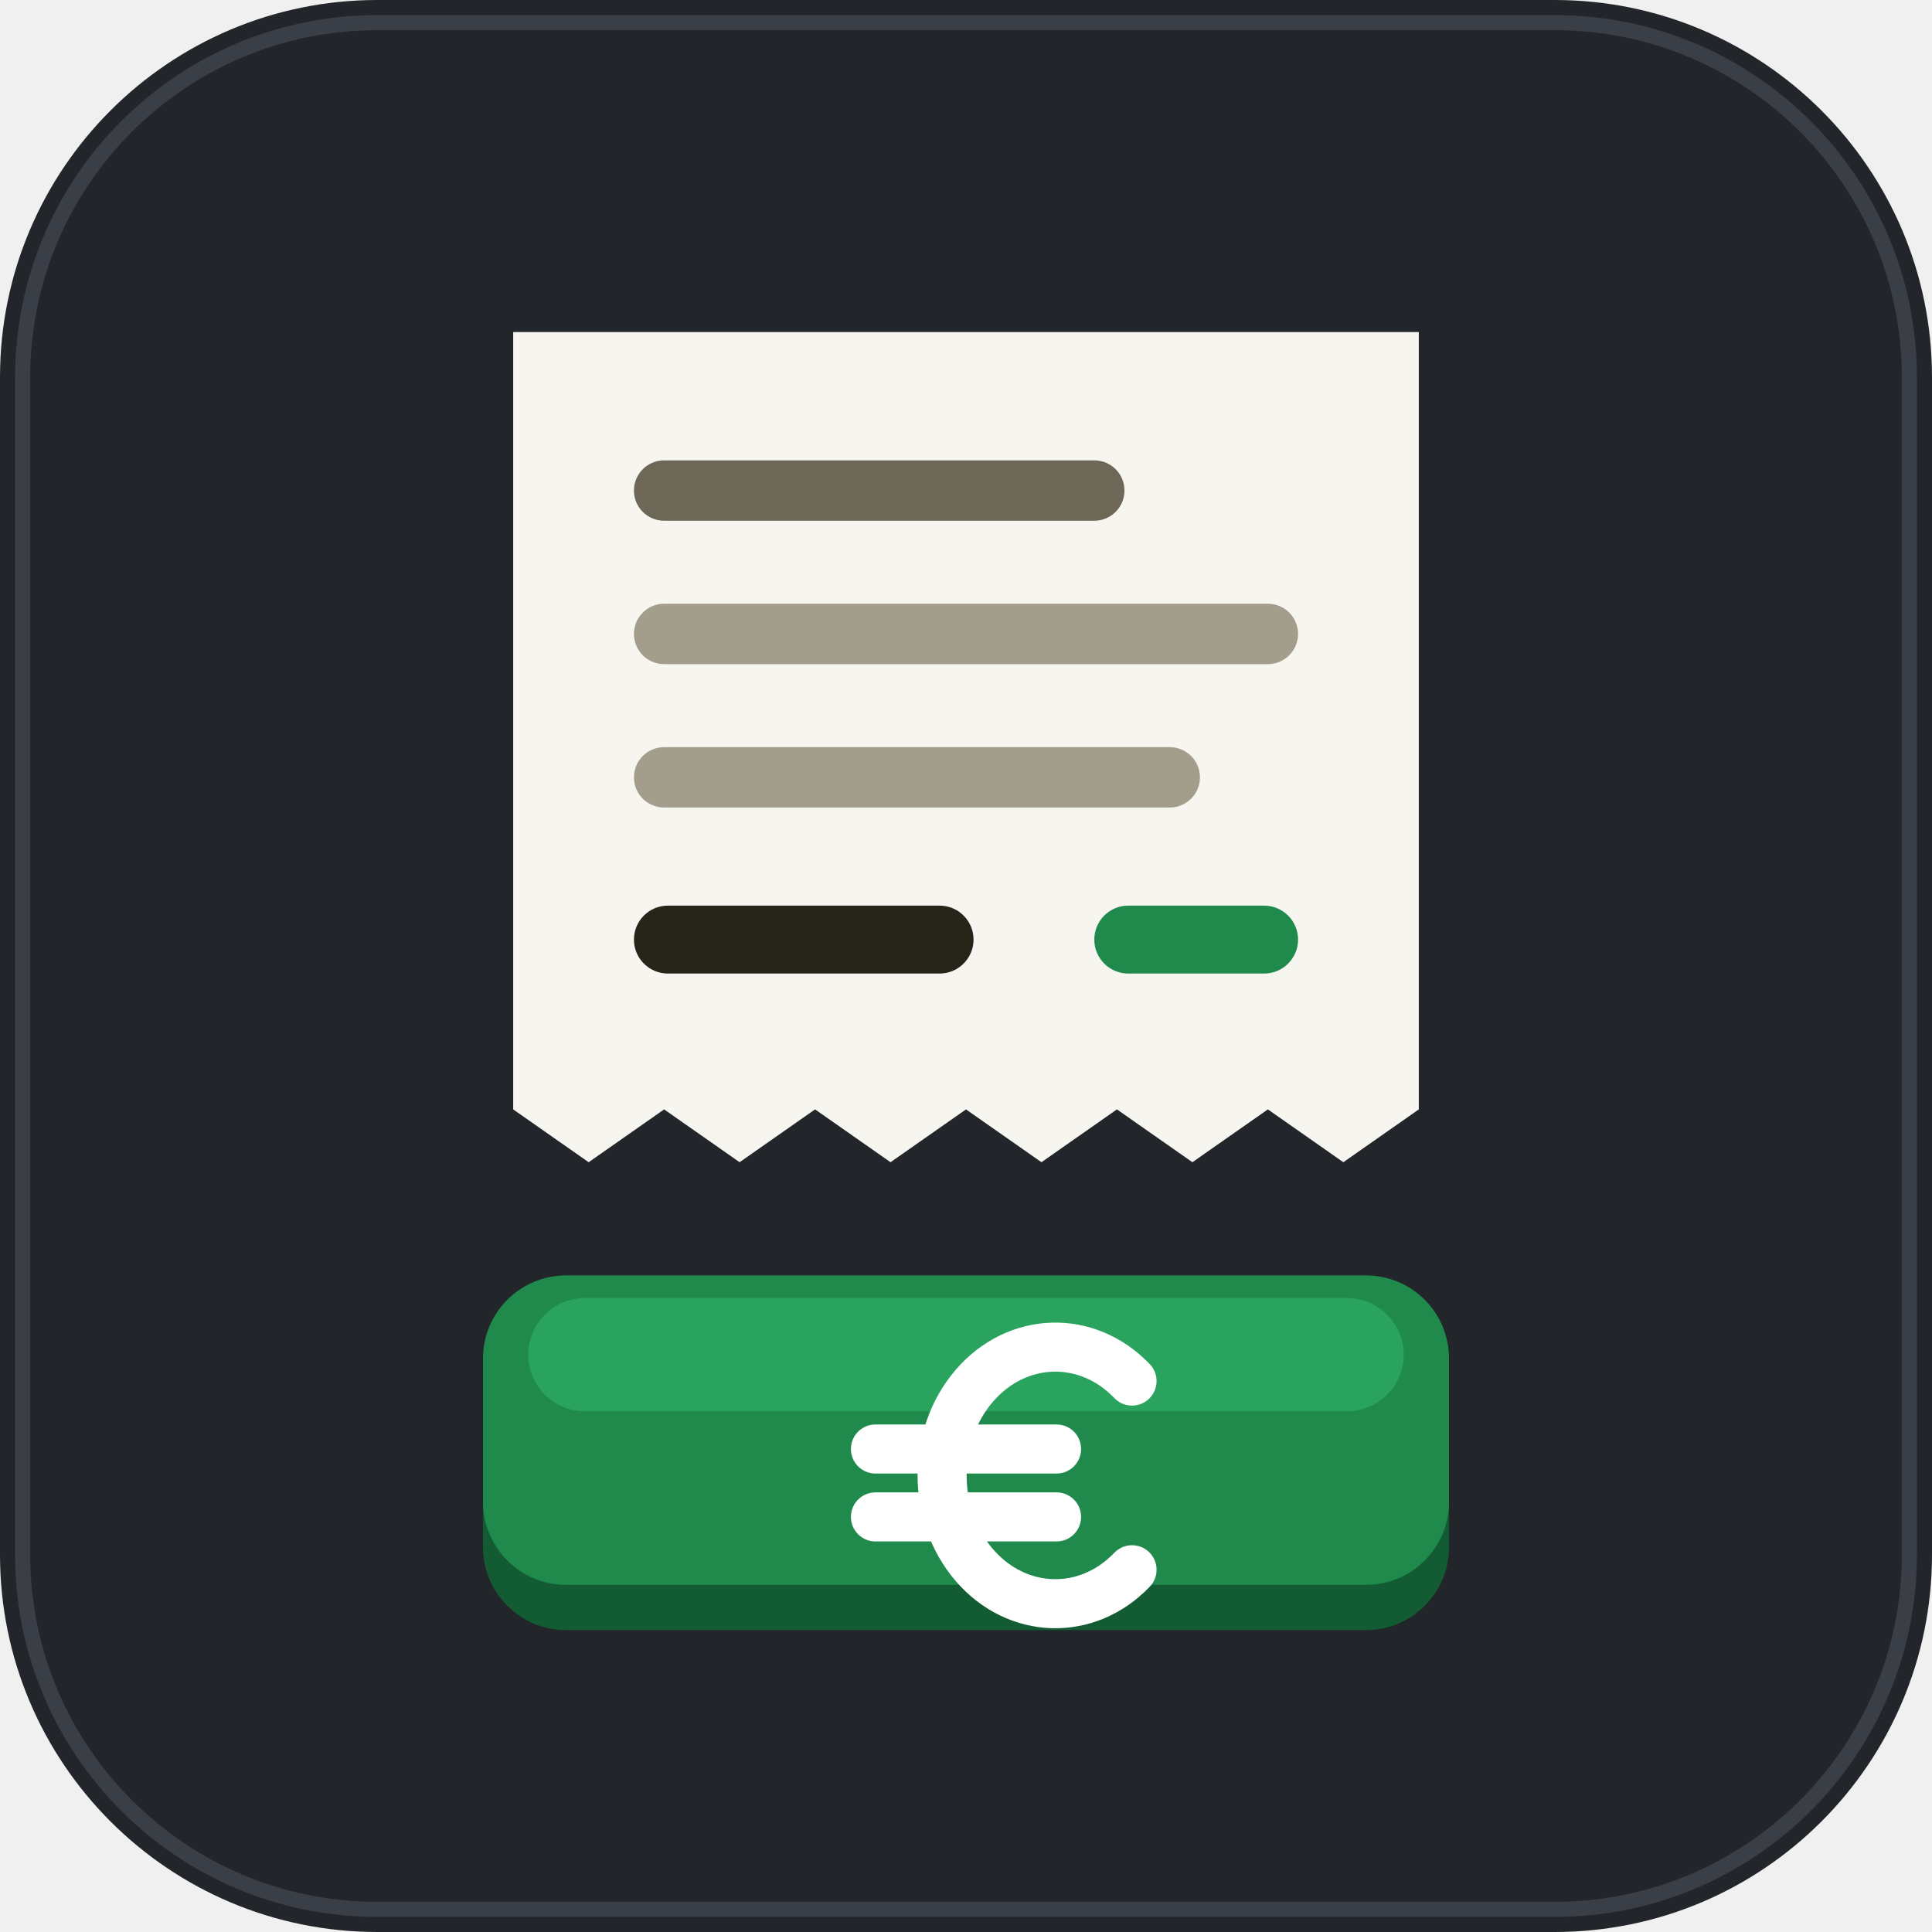
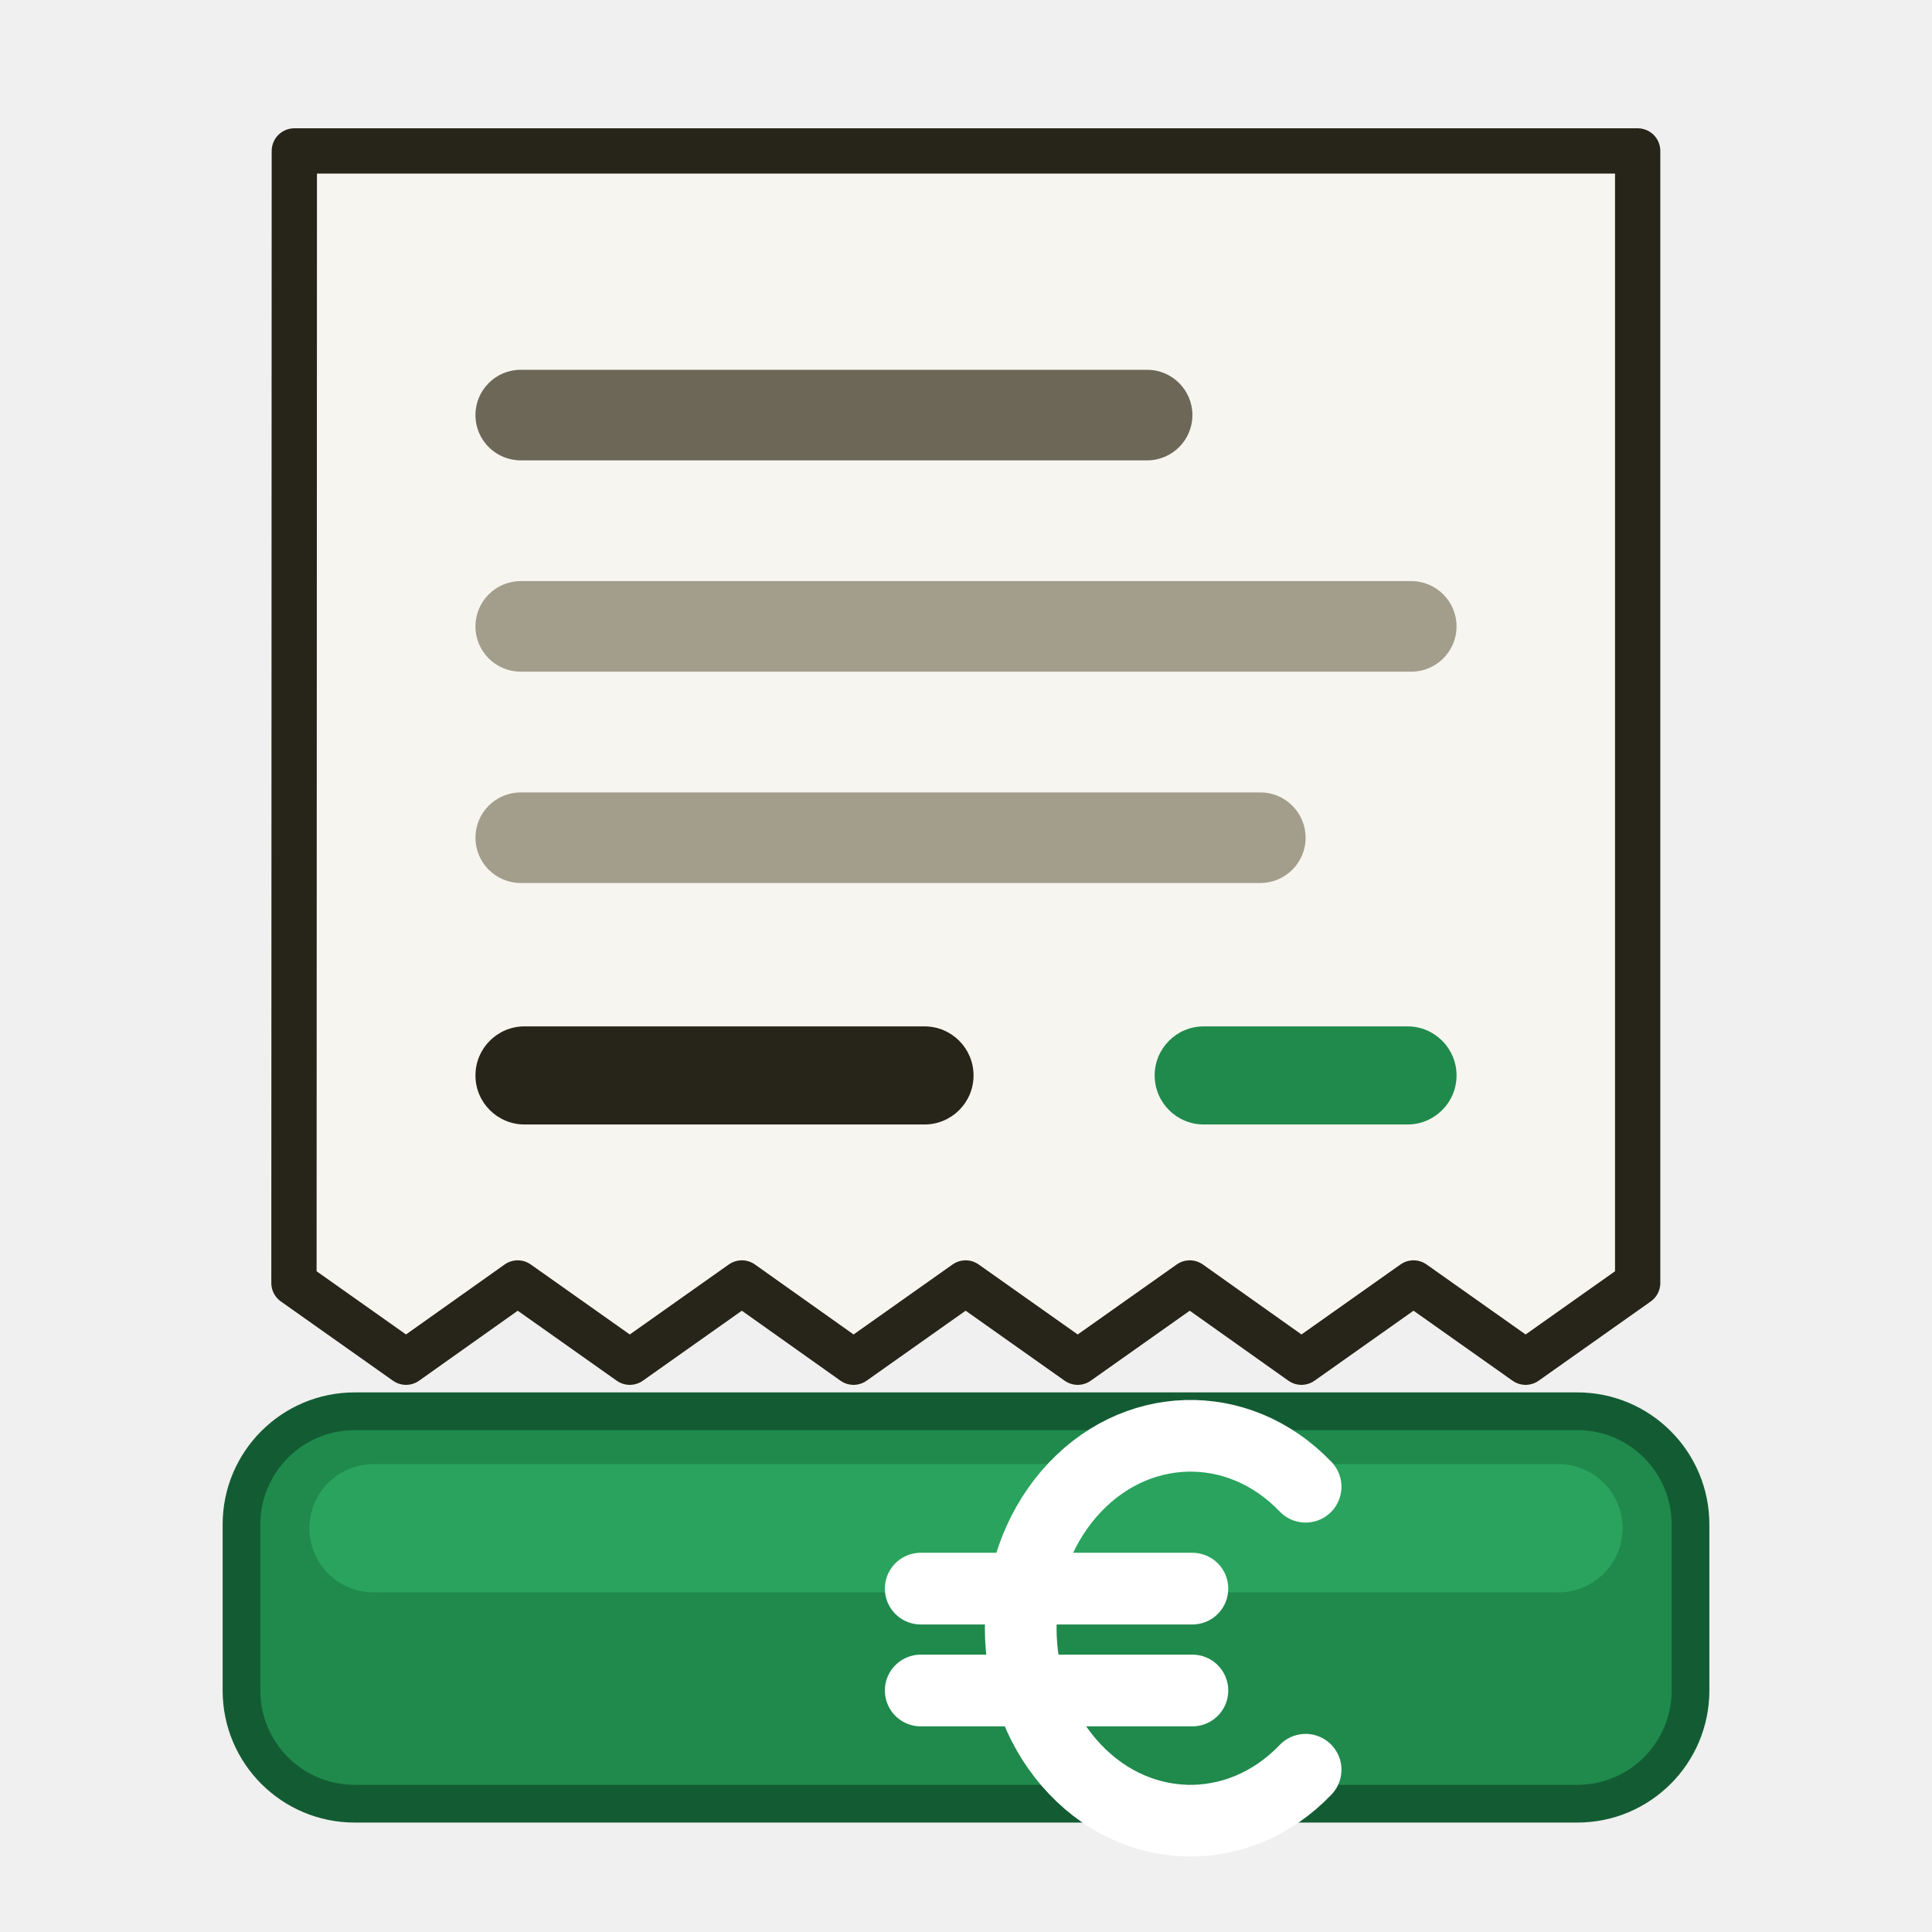
<svg xmlns="http://www.w3.org/2000/svg" viewBox="0 0 512 512">
-   <rect width="512" height="512" rx="100" fill="#22252a" />
-   <rect x="6" y="6" width="500" height="500" rx="94" fill="none" stroke="#3a3f47" stroke-width="4" />
-   <g>
-     <path d="M136 88h240v206l-20 14-20-14-20 14-20-14-20 14-20-14-20 14-20-14-20 14-20-14-20 14-20-14z" fill="#f7f5ef" />
-     <rect x="168" y="122" width="130" height="16" rx="8" fill="#6c6757" />
-     <rect x="168" y="160" width="176" height="16" rx="8" fill="#a39d8c" />
-     <rect x="168" y="198" width="150" height="16" rx="8" fill="#a39d8c" />
-     <rect x="168" y="240" width="90" height="18" rx="9" fill="#272419" />
-     <rect x="290" y="240" width="54" height="18" rx="9" fill="#1f8a4c" />
+   <g stroke="#272419" stroke-width="12" stroke-linejoin="round">
+     <path d="M78 40h356v300l-29.7 21-29.7-21-29.7 21-29.6-21-29.7 21-29.7-21-29.7 21-29.6-21-29.7 21-29.7-21-29.6 21-29.7-21z" fill="#f7f5ef" />
  </g>
-   <g>
-     <rect x="128" y="344" width="256" height="88" rx="22" fill="#135c33" />
-     <rect x="128" y="338" width="256" height="82" rx="22" fill="#1f8a4c" />
-     <rect x="140" y="344" width="232" height="30" rx="15" fill="#29a35d" />
-     <path d="M232 402 h48 M232 384 h48 M300 366 a30 34 0 1 0 0 50" fill="none" stroke="#ffffff" stroke-width="13" stroke-linecap="round" />
+   <g fill="#6c6757">
+     <rect x="126" y="98" width="190" height="24" rx="12" />
  </g>
+   <g fill="#a39d8c">
+     <rect x="126" y="154" width="260" height="24" rx="12" />
+     <rect x="126" y="210" width="220" height="24" rx="12" />
+   </g>
+   <rect x="126" y="272" width="132" height="26" rx="13" fill="#272419" />
+   <rect x="306" y="272" width="80" height="26" rx="13" fill="#1f8a4c" />
+   <g stroke="#135c33" stroke-width="10">
+     <rect x="64" y="374" width="384" height="104" rx="30" fill="#1f8a4c" />
+   </g>
+   <rect x="82" y="388" width="348" height="34" rx="17" fill="#29a35d" />
+   <path d="M244 448h72M244 421h72M346 394a45 51 0 1 0 0 75" fill="none" stroke="#ffffff" stroke-width="19" stroke-linecap="round" />
</svg>
